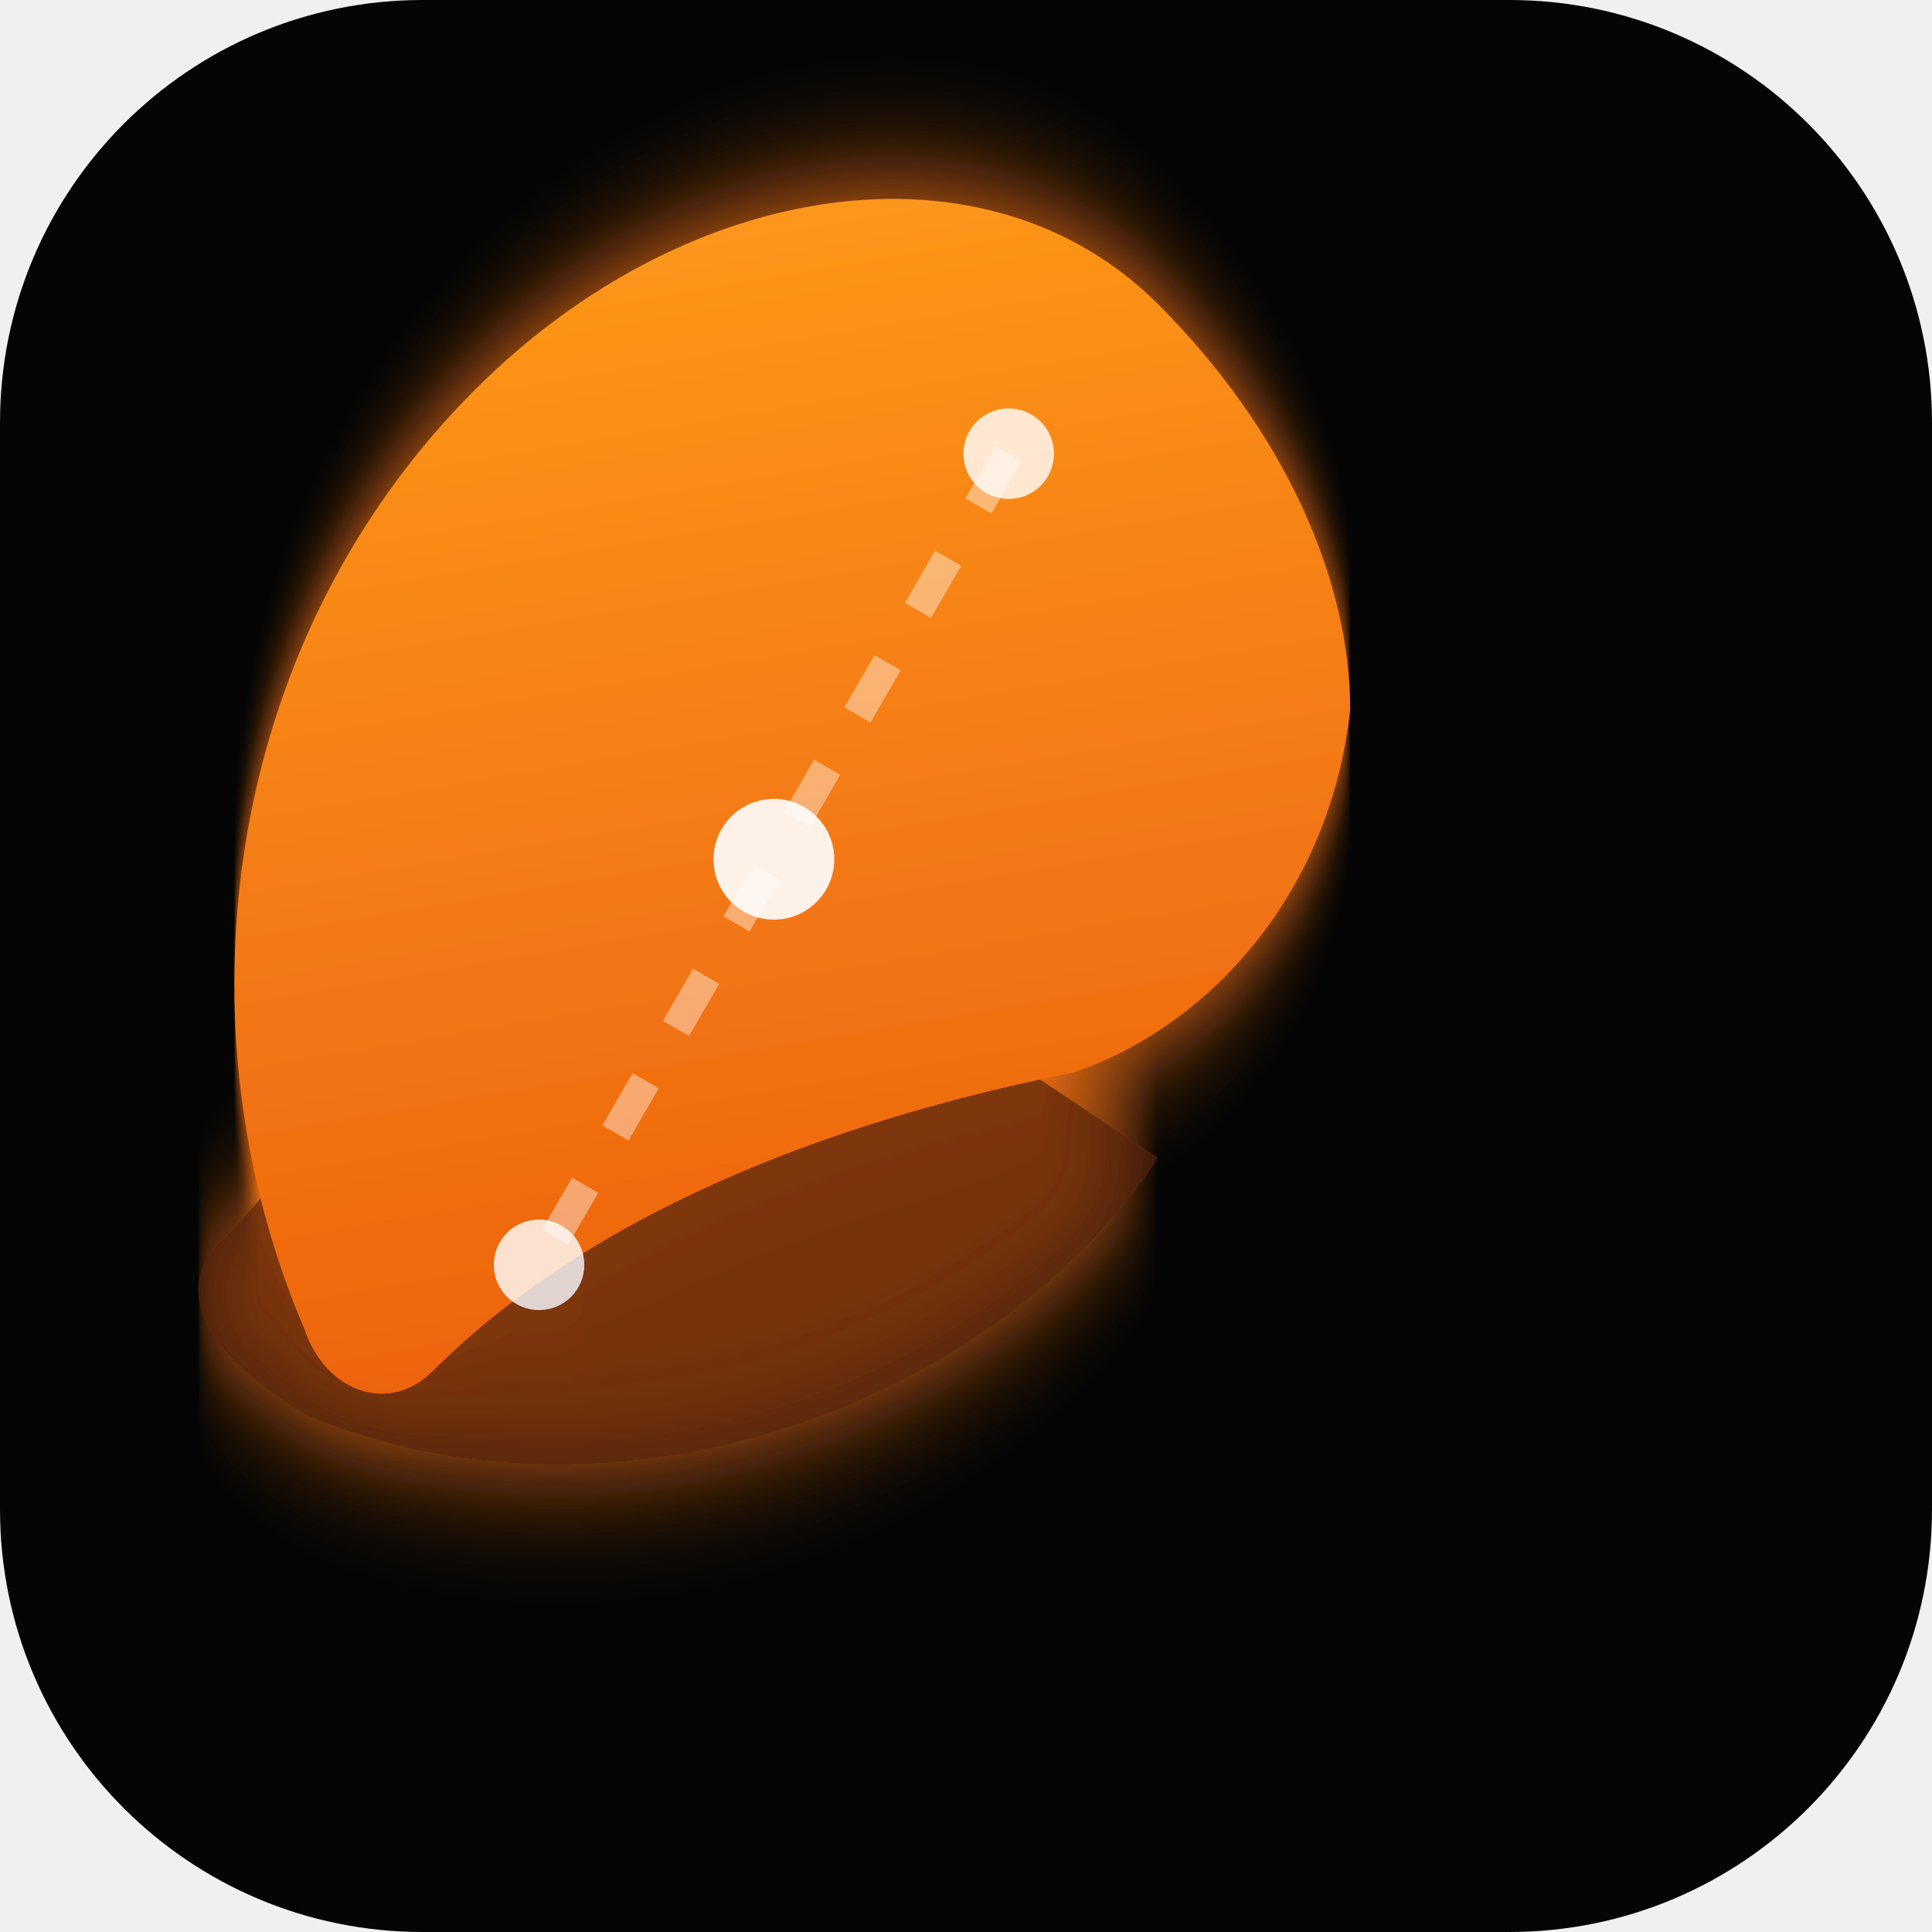
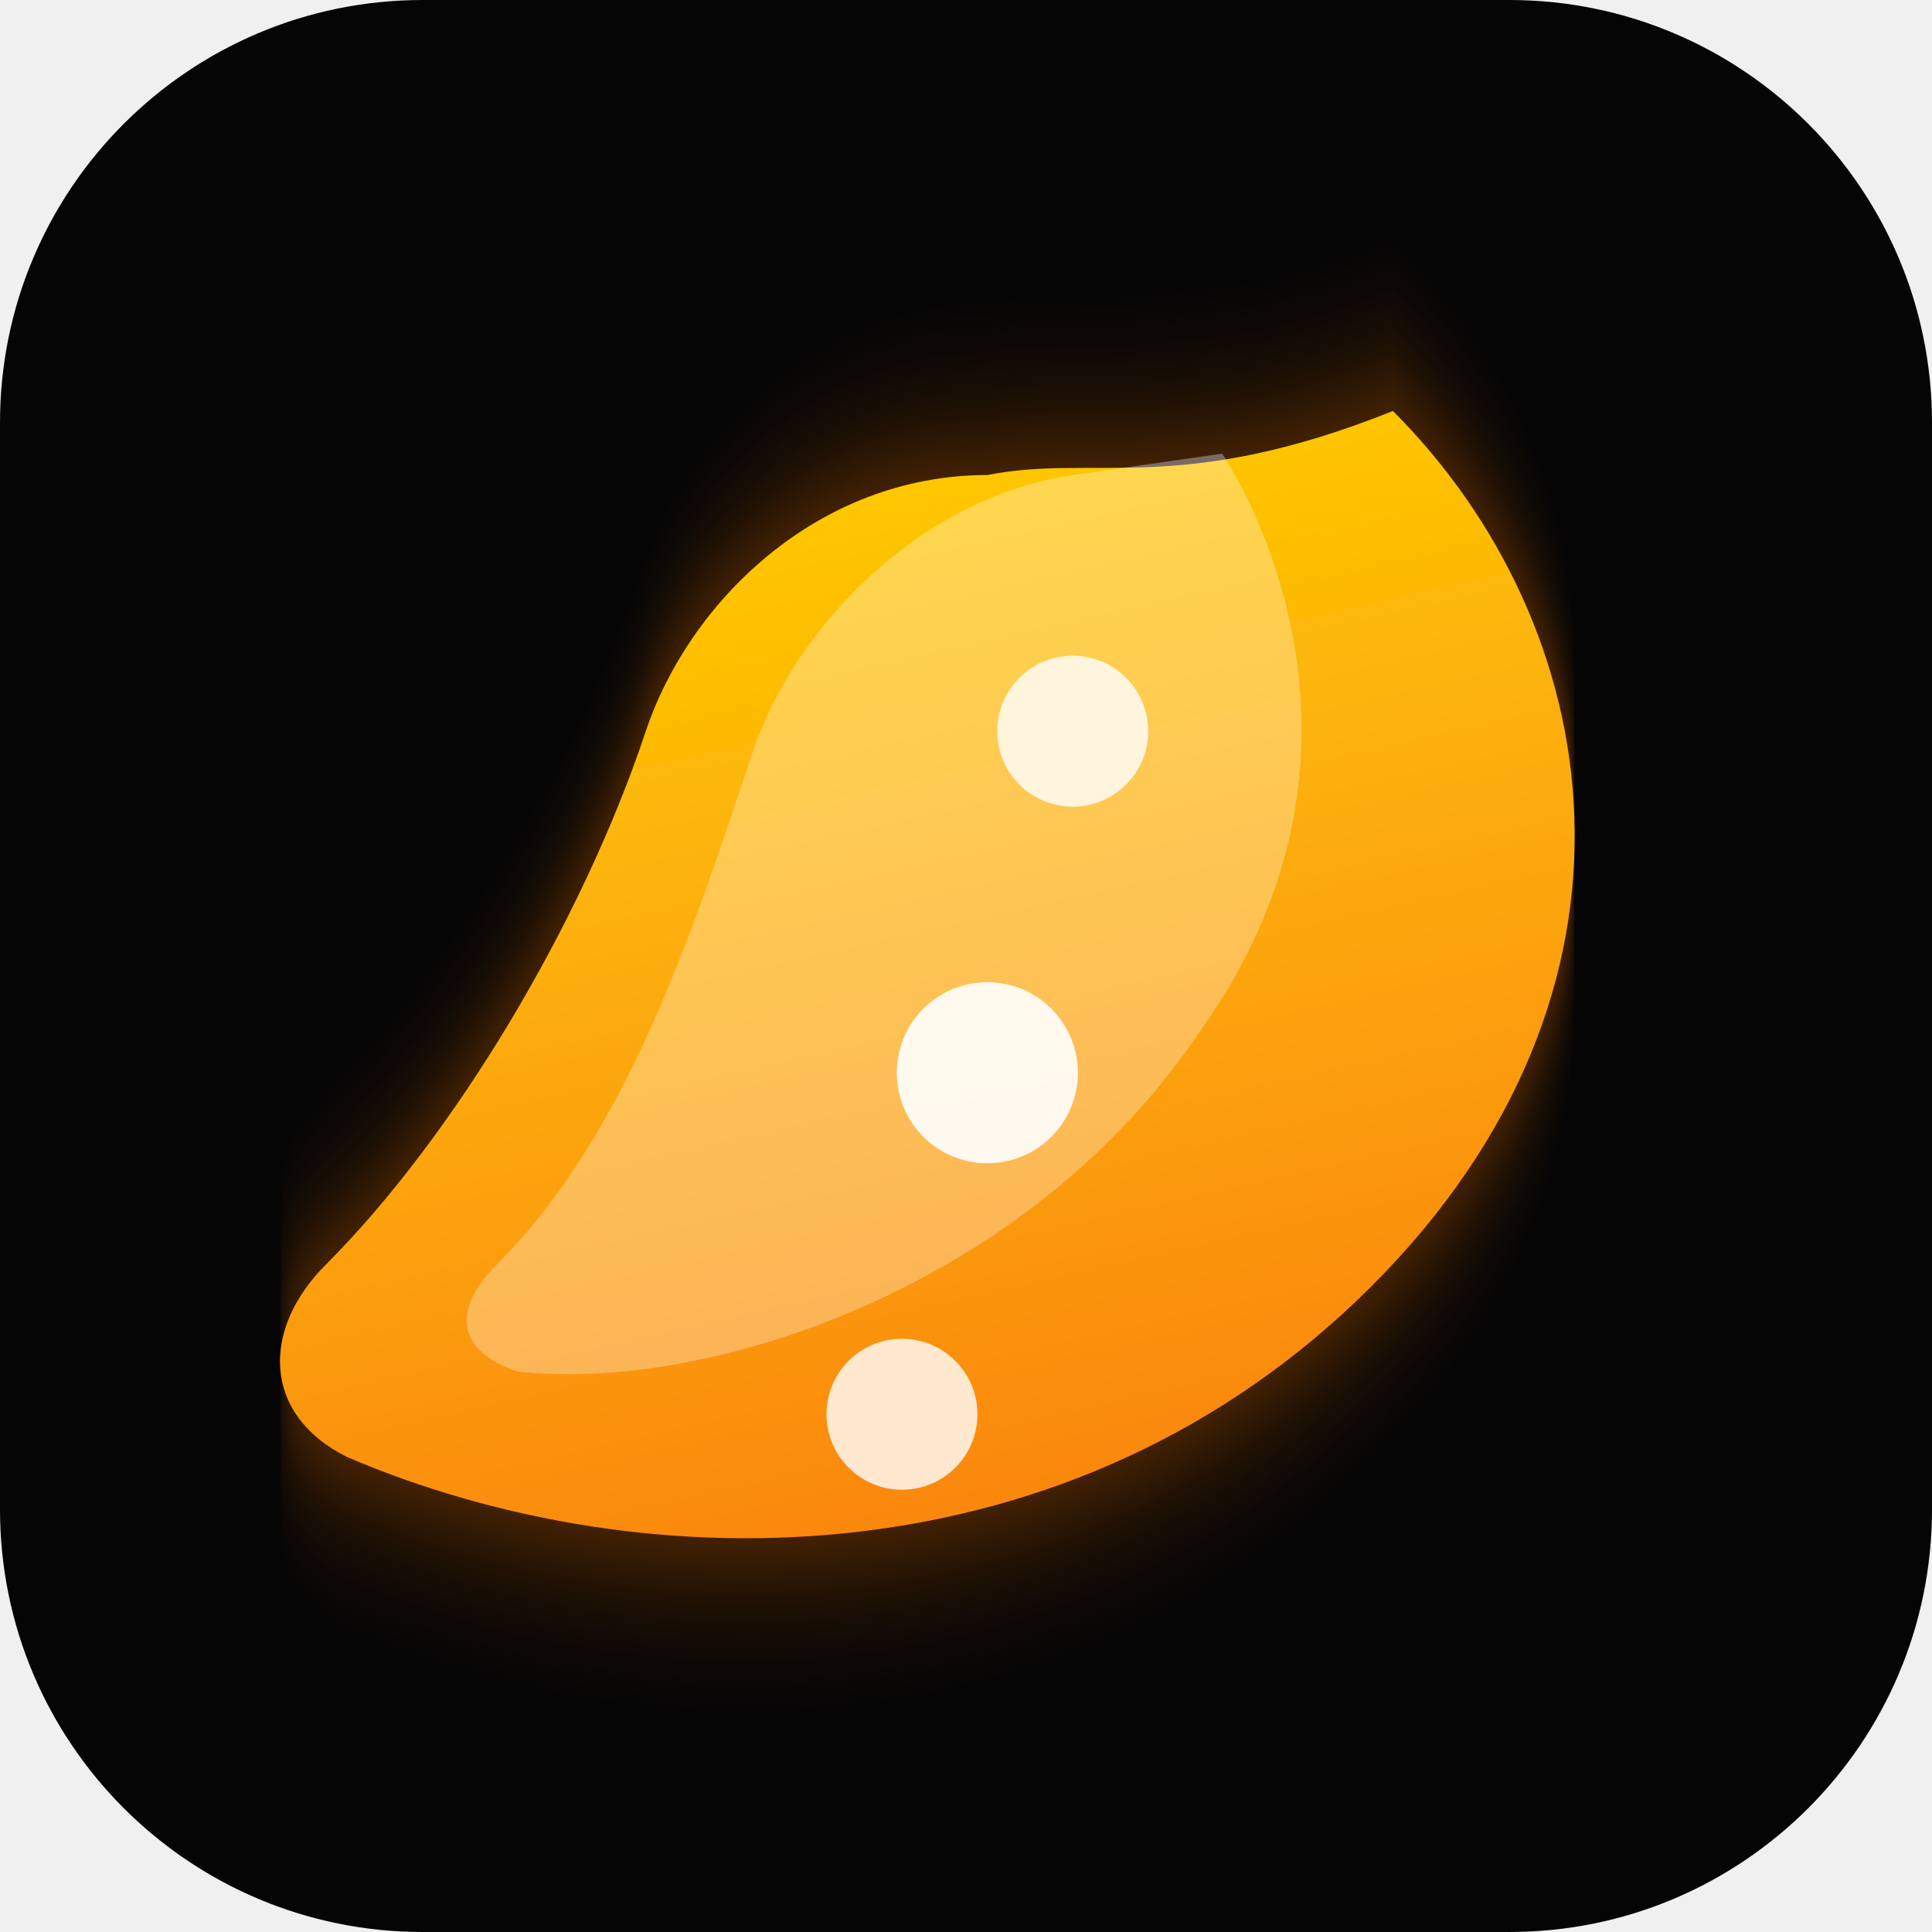
<svg xmlns="http://www.w3.org/2000/svg" viewBox="0 0 64 64" width="64" height="64">
  <defs>
-     <linearGradient id="ai_grad_icon" x1="0%" y1="0%" x2="100%" y2="100%">
-       <stop offset="0%" stop-color="#FF9F1C" />
-       <stop offset="100%" stop-color="#EA580C" />
+     <linearGradient id="z_grad" x1="0%" y1="0%" x2="100%" y2="100%">
+       <stop offset="0%" stop-color="#FFD700" />
+       <stop offset="100%" stop-color="#F97316" />
    </linearGradient>
-     <filter id="glow_icon">
-       <feGaussianBlur in="SourceAlpha" stdDeviation="1.5" result="blur" />
-       <feFlood flood-color="#F97316" result="flood" />
-       <feComposite in="flood" in2="blur" operator="in" result="glow" />
+     <filter id="z_glow">
+       <feGaussianBlur in="SourceAlpha" stdDeviation="2" result="blur" />
+       <feFlood flood-color="#F97316" flood-opacity="0.5" />
+       <feComposite in2="blur" operator="in" />
      <feMerge>
-         <feMergeNode in="glow" />
+         <feMergeNode />
        <feMergeNode in="SourceGraphic" />
      </feMerge>
    </filter>
  </defs>
  <rect width="64" height="64" rx="14" fill="#050505" />
-   <g transform="translate(32, 32) rotate(45) translate(-25, -28)" filter="url(#glow_icon)">
-     <path d="M34,28 C36,38 30,50 20,54 C16,55 14,54 14,52 C14,44 10,36 6,30 C4,26 4,18 8,14 C8,14 22,16 24,30" fill="#431407" opacity="0.8" />
-     <path d="M14,8 C6,8 0,16 0,26 C0,38 8,48 18,52 C20,53 22,52 22,50 C22,42 26,34 30,28 C32,24 32,18 28,13 C25,10 20,8 14,8 Z" fill="url(#ai_grad_icon)" />
-     <circle cx="14" cy="15" r="1.5" fill="white" opacity="0.8" />
-     <circle cx="18" cy="30" r="2" fill="white" opacity="0.9" />
-     <circle cx="22" cy="45" r="1.5" fill="white" opacity="0.8" />
-     <path d="M14,15 L18,30 L22,45" stroke="white" stroke-width="1" fill="none" opacity="0.4" stroke-dasharray="2,2" />
+   <g transform="translate(32, 32) rotate(45) translate(-25, -28)" filter="url(#z_glow)">
+     <path d="M22,5 C32,5 42,12 42,26 C42,40 32,50 22,54 C19,55 17,53 17,50 C17,44 15,36 12,30 C10,26 10,20 14,16 C16,13 19,12 22,5 Z" fill="url(#z_grad)" />
+     <path d="M19,10 C19,10 30,12 32,24 C34,34 29,44 24,48 C22,49 21,48 21,46 C21,40 18,34 15,28 C13,24 13,18 16,14 Z" fill="white" opacity="0.3" />
+     <circle cx="22" cy="20" r="2.5" fill="white" opacity="0.8" />
+     <circle cx="28" cy="30" r="3" fill="white" opacity="0.9" />
+     <circle cx="34" cy="40" r="2.5" fill="white" opacity="0.8" />
  </g>
</svg>
